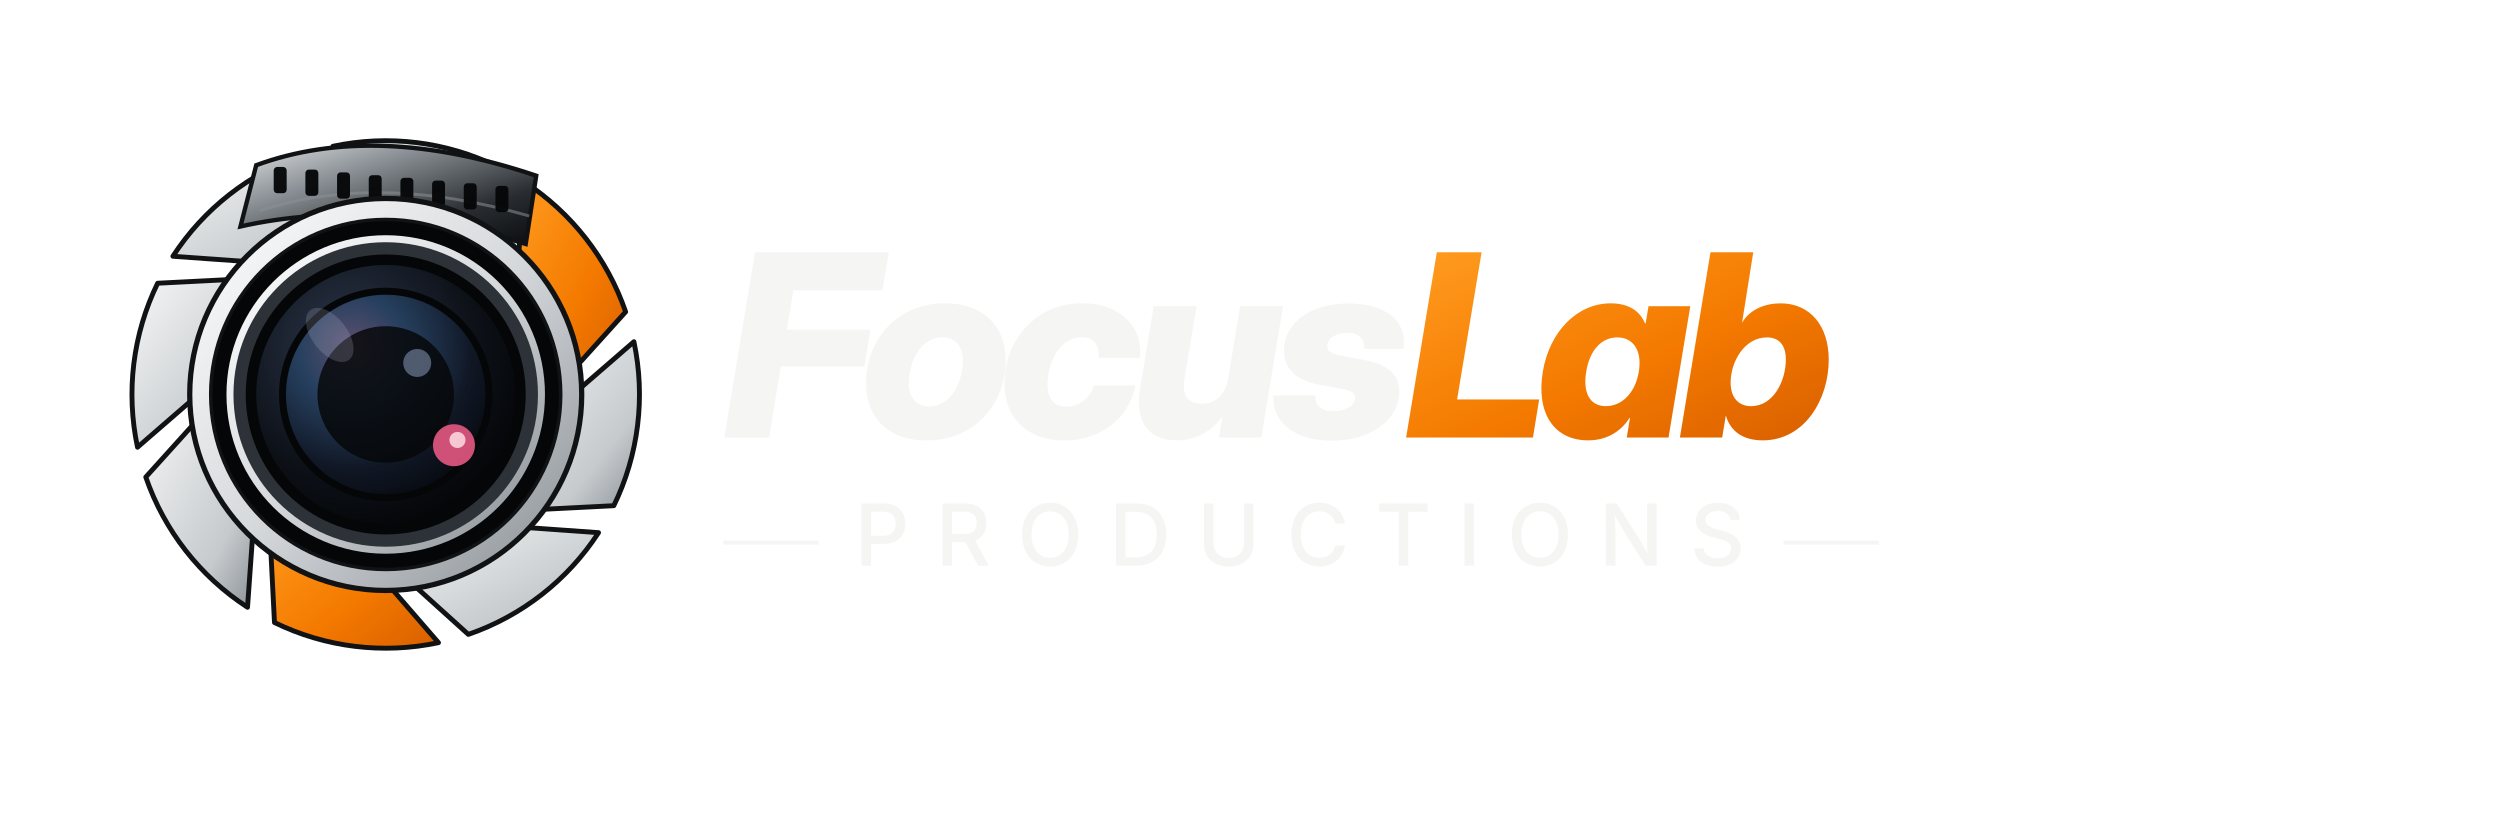
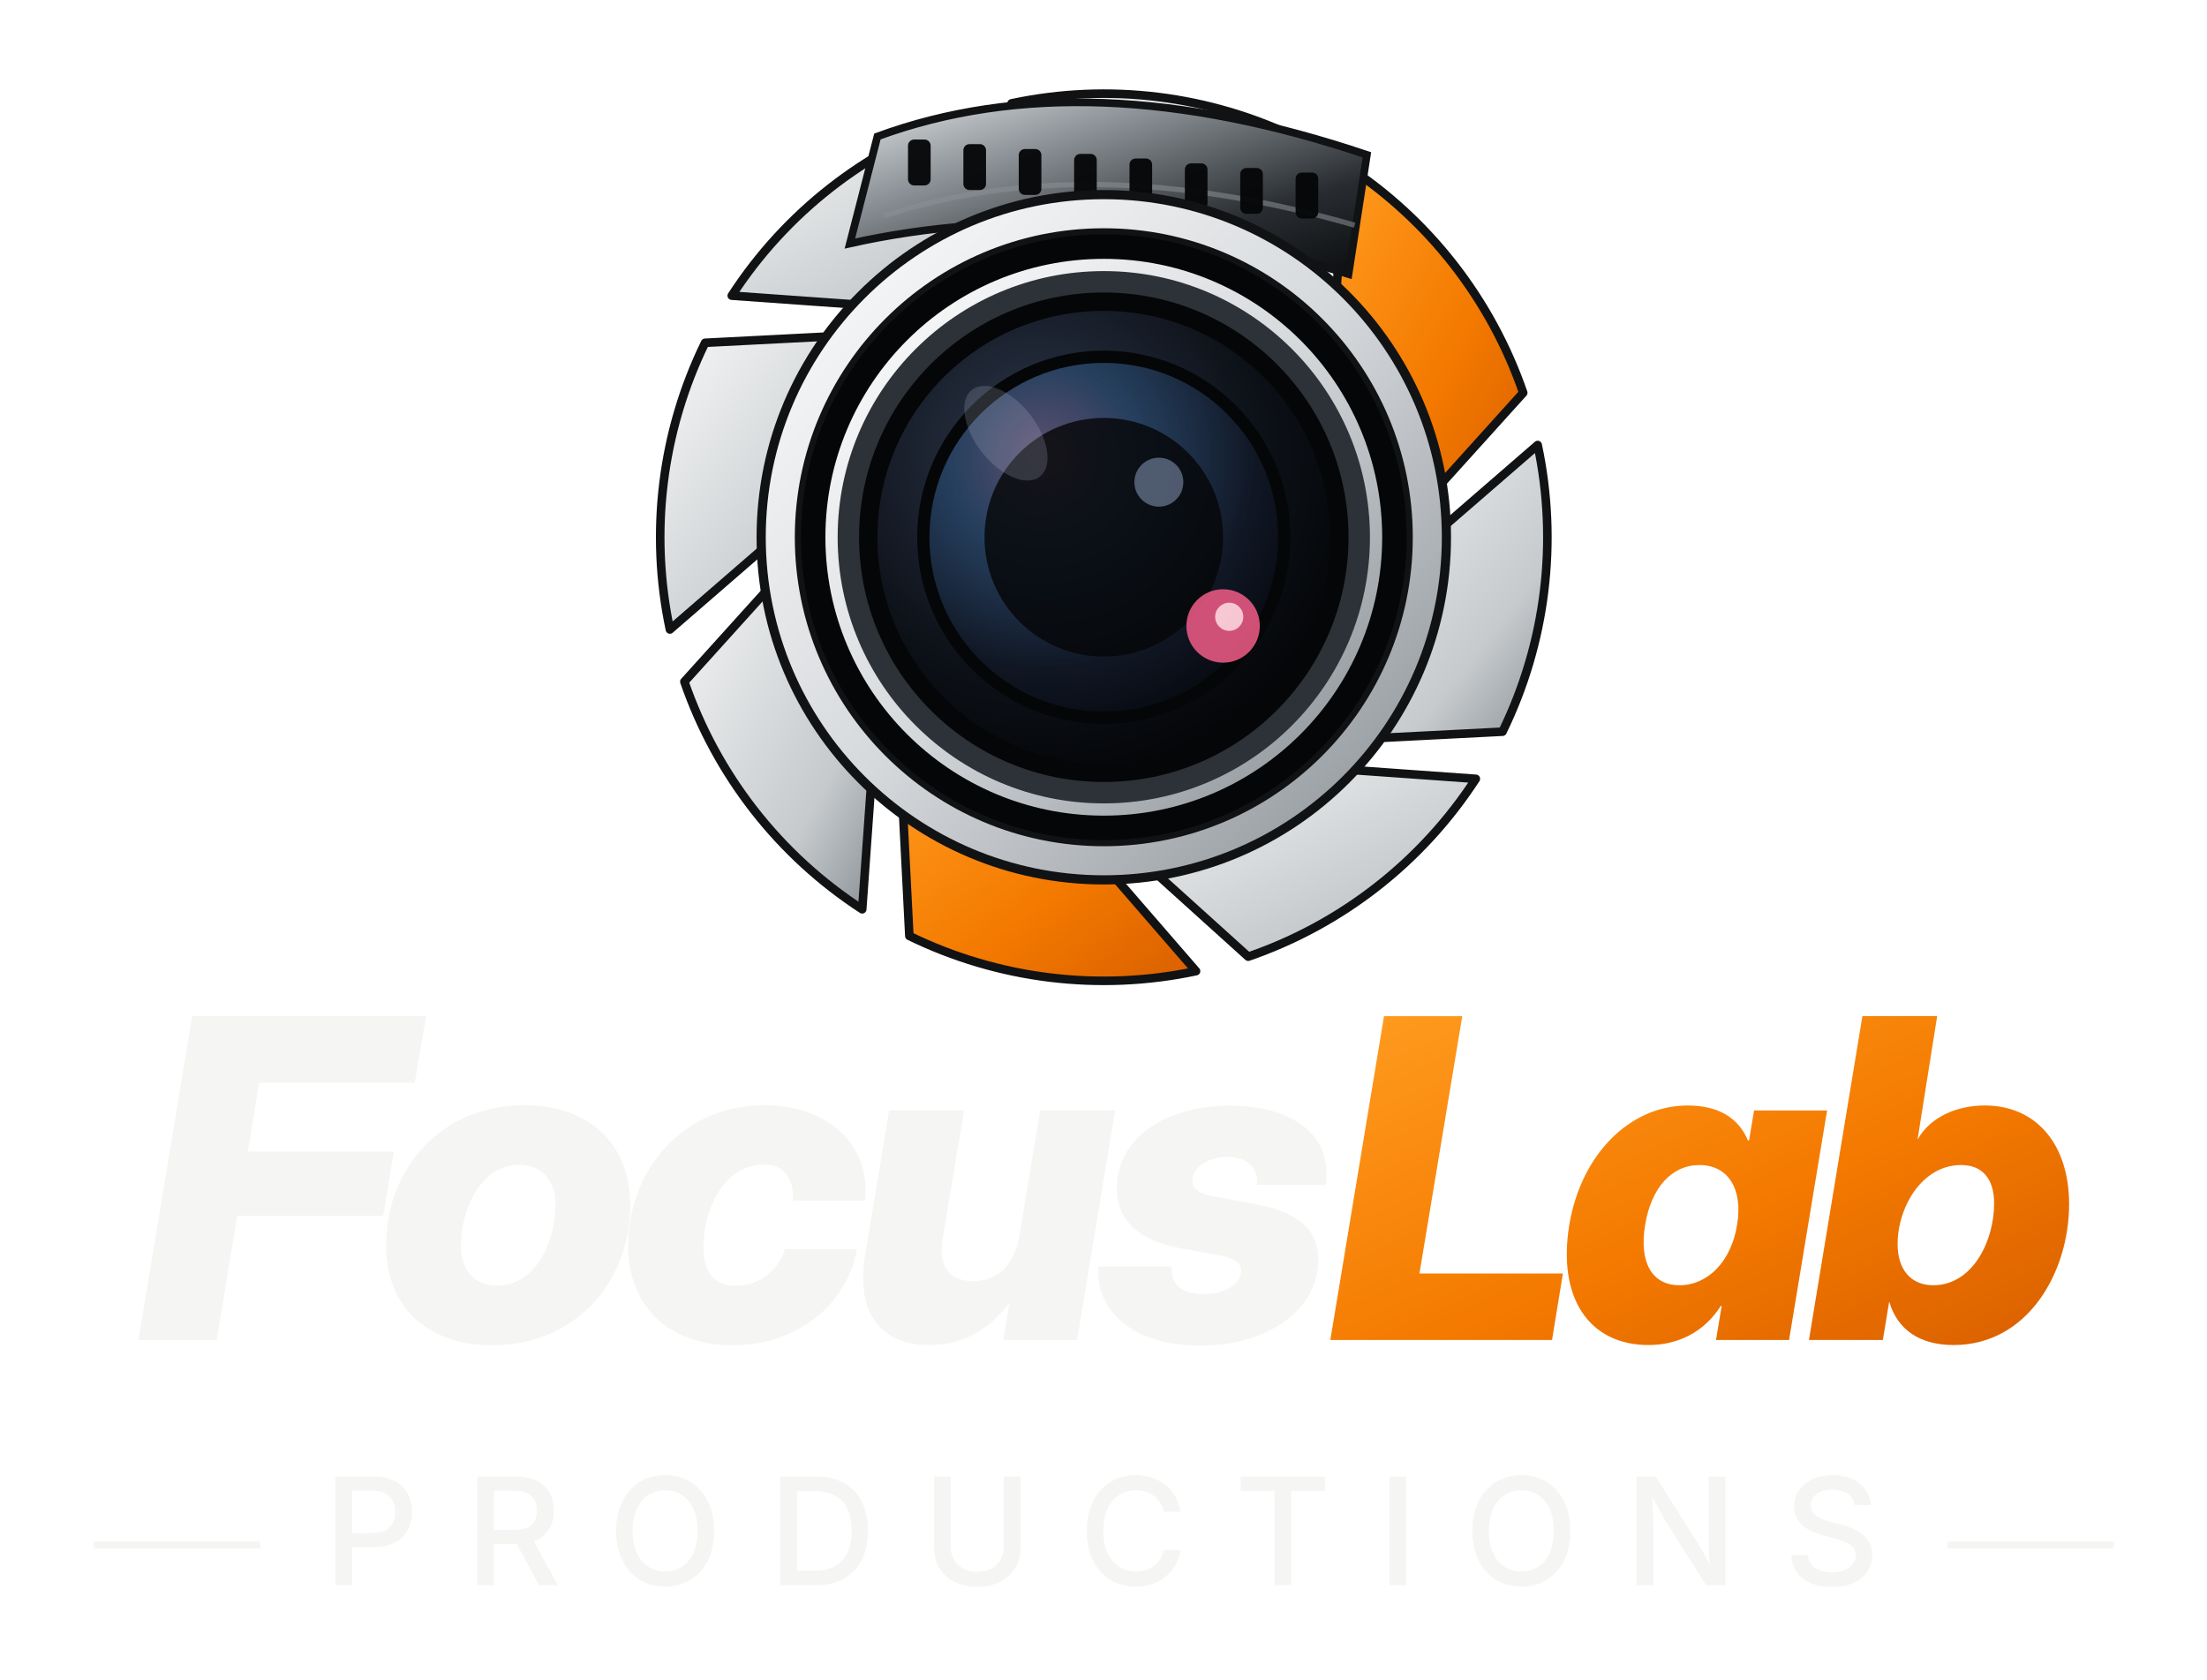
- <svg xmlns="http://www.w3.org/2000/svg" width="1400" height="470" viewBox="0 0 1400 470" version="1.1" id="svg49">
+ <svg xmlns="http://www.w3.org/2000/svg" width="707" height="538" viewBox="0 0 707 538" version="1.1" id="svg-stacked">
  <defs id="defs21">
    <linearGradient id="filmGrad" x1="0" x2="1" y1="0" y2="1">
      <stop offset="0" stop-color="#E1E3E5" id="stop1" />
      <stop offset=".30" stop-color="#8E9499" id="stop2" />
      <stop offset=".72" stop-color="#282C30" id="stop3" />
      <stop offset="1" stop-color="#0B0D0F" id="stop4" />
    </linearGradient>
    <linearGradient id="bladeSilver" x1="0" y1="0" x2="1" y2="1">
      <stop offset="0" stop-color="#F6F7F7" id="stop5" />
      <stop offset=".70" stop-color="#C6CACD" id="stop6" />
      <stop offset="1" stop-color="#8B9196" id="stop7" />
    </linearGradient>
    <linearGradient id="silverGrad" x1="0" y1="0" x2="1" y2="1">
      <stop offset="0" stop-color="#FFFFFF" id="stop8" />
      <stop offset=".50" stop-color="#D6D9DC" id="stop9" />
      <stop offset="1" stop-color="#858B91" id="stop10" />
    </linearGradient>
    <linearGradient id="orangeGrad" x1="0" y1="0" x2="1" y2="1">
      <stop offset="0" stop-color="#FF9C20" id="stop11" />
      <stop offset=".56" stop-color="#F47A00" id="stop12" />
      <stop offset="1" stop-color="#D95F00" id="stop13" />
    </linearGradient>
    <radialGradient id="lensGrad" cx=".36" cy=".32" r=".76">
      <stop offset="0" stop-color="#3E4451" id="stop14" />
      <stop offset=".25" stop-color="#202837" id="stop15" />
      <stop offset=".62" stop-color="#0D1118" id="stop16" />
      <stop offset="1" stop-color="#020304" id="stop17" />
    </radialGradient>
    <radialGradient id="glassGrad" cx=".34" cy=".28" r=".88">
      <stop offset="0" stop-color="#6A5177" stop-opacity=".78" id="stop18" />
      <stop offset=".30" stop-color="#294B71" stop-opacity=".68" id="stop19" />
      <stop offset=".66" stop-color="#111827" stop-opacity=".78" id="stop20" />
      <stop offset="1" stop-color="#020305" id="stop21" />
    </radialGradient>
  </defs>
-   <g transform="translate(20,20) scale(.98)" id="g45">
-     <path d="M 169.85,63.17 A 145,145 0 0 1 263.56,74.67 L 266.69,135.94 A 96,96 0 0 0 210.03,109.53 Z" fill="url(#bladeSilver)" stroke="#111214" stroke-width="2.8" stroke-linejoin="round" id="path21" />
-     <path d="M 278.97,83.39 A 145,145 0 0 1 337.10,157.79 L 295.99,203.32 A 96,96 0 0 0 274.61,144.59 Z" fill="url(#orangeGrad)" stroke="#111214" stroke-width="2.8" stroke-linejoin="round" id="path22" />
-     <path d="M 341.83,174.85 A 145,145 0 0 1 330.33,268.56 L 269.06,271.69 A 96,96 0 0 0 295.47,215.03 Z" fill="url(#bladeSilver)" stroke="#111214" stroke-width="2.8" stroke-linejoin="round" id="path23" />
-     <path d="M 321.61,283.97 A 145,145 0 0 1 247.21,342.10 L 201.68,300.99 A 96,96 0 0 0 260.41,279.61 Z" fill="url(#bladeSilver)" stroke="#111214" stroke-width="2.8" stroke-linejoin="round" id="path24" />
-     <path d="M 230.15,346.83 A 145,145 0 0 1 136.44,335.33 L 133.31,274.06 A 96,96 0 0 0 189.97,300.47 Z" fill="url(#orangeGrad)" stroke="#111214" stroke-width="2.8" stroke-linejoin="round" id="path25" />
-     <path d="M 121.03,326.61 A 145,145 0 0 1 62.90,252.21 L 104.01,206.68 A 96,96 0 0 0 125.39,265.41 Z" fill="url(#bladeSilver)" stroke="#111214" stroke-width="2.8" stroke-linejoin="round" id="path26" />
-     <path d="M 58.17,235.15 A 145,145 0 0 1 69.67,141.44 L 130.94,138.31 A 96,96 0 0 0 104.53,194.97 Z" fill="url(#bladeSilver)" stroke="#111214" stroke-width="2.8" stroke-linejoin="round" id="path27" />
-     <path d="M 78.39,126.03 A 145,145 0 0 1 152.79,67.90 L 198.32,109.01 A 96,96 0 0 0 139.59,130.39 Z" fill="url(#bladeSilver)" stroke="#111214" stroke-width="2.8" stroke-linejoin="round" id="path28" />
-     <path d="M 126 74 Q 194 49 286 80 L 280 119 Q 193 92 117 109 Z" fill="url(#filmGrad)" stroke="#111214" stroke-width="2.5" id="path29" />
-     <path d="M 128 100 Q 195 78 282 103" fill="none" stroke="#8A9096" stroke-width="1.7" opacity=".55" id="path30" />
-     <rect x="136.0" y="75.0" width="7.4" height="15" rx="2" fill="#050607" opacity=".96" id="rect30" />
-     <rect x="154.1" y="76.5" width="7.4" height="15" rx="2" fill="#050607" opacity=".96" id="rect31" />
-     <rect x="172.2" y="78.1" width="7.4" height="15" rx="2" fill="#050607" opacity=".96" id="rect32" />
-     <rect x="190.3" y="79.7" width="7.4" height="15" rx="2" fill="#050607" opacity=".96" id="rect33" />
-     <rect x="208.4" y="81.2" width="7.4" height="15" rx="2" fill="#050607" opacity=".96" id="rect34" />
-     <rect x="226.5" y="82.8" width="7.4" height="15" rx="2" fill="#050607" opacity=".96" id="rect35" />
-     <rect x="244.6" y="84.3" width="7.4" height="15" rx="2" fill="#050607" opacity=".96" id="rect36" />
-     <rect x="262.7" y="85.8" width="7.4" height="15" rx="2" fill="#050607" opacity=".96" id="rect37" />
-     <circle cx="200" cy="205" r="112" fill="url(#silverGrad)" stroke="#111214" stroke-width="3" id="circle37" />
-     <circle cx="200" cy="205" r="100" fill="#050607" stroke="#111214" stroke-width="2" id="circle38" />
-     <circle cx="200" cy="205" r="89" fill="#2D3238" stroke="url(#silverGrad)" stroke-width="4" id="circle39" />
-     <circle cx="200" cy="205" r="77" fill="url(#lensGrad)" stroke="#050607" stroke-width="6" id="circle40" />
-     <circle cx="200" cy="205" r="59" fill="url(#glassGrad)" stroke="#050607" stroke-width="4" id="circle41" />
-     <circle cx="200" cy="205" r="39" fill="#050607" opacity=".82" id="circle42" />
-     <ellipse cx="168" cy="171" rx="10" ry="18" fill="#B9C5D8" opacity=".20" transform="rotate(-38 168 171)" id="ellipse42" />
-     <circle cx="239" cy="234" r="12" fill="#E95984" opacity=".88" id="circle43" />
-     <circle cx="218" cy="187" r="8" fill="#9AAED1" opacity=".48" id="circle44" />
-     <circle cx="241" cy="231" r="4.6" fill="#FFE1E8" opacity=".82" id="circle45" />
+   <g transform="translate(137.595,-48.8)" id="stack-mark">
+     <g transform="translate(20,20) scale(.98)" id="g45">
+       <path d="M 169.85,63.17 A 145,145 0 0 1 263.56,74.67 L 266.69,135.94 A 96,96 0 0 0 210.03,109.53 Z" fill="url(#bladeSilver)" stroke="#111214" stroke-width="2.8" stroke-linejoin="round" id="path21" />
+       <path d="M 278.97,83.39 A 145,145 0 0 1 337.10,157.79 L 295.99,203.32 A 96,96 0 0 0 274.61,144.59 Z" fill="url(#orangeGrad)" stroke="#111214" stroke-width="2.8" stroke-linejoin="round" id="path22" />
+       <path d="M 341.83,174.85 A 145,145 0 0 1 330.33,268.56 L 269.06,271.69 A 96,96 0 0 0 295.47,215.03 Z" fill="url(#bladeSilver)" stroke="#111214" stroke-width="2.8" stroke-linejoin="round" id="path23" />
+       <path d="M 321.61,283.97 A 145,145 0 0 1 247.21,342.10 L 201.68,300.99 A 96,96 0 0 0 260.41,279.61 Z" fill="url(#bladeSilver)" stroke="#111214" stroke-width="2.8" stroke-linejoin="round" id="path24" />
+       <path d="M 230.15,346.83 A 145,145 0 0 1 136.44,335.33 L 133.31,274.06 A 96,96 0 0 0 189.97,300.47 Z" fill="url(#orangeGrad)" stroke="#111214" stroke-width="2.8" stroke-linejoin="round" id="path25" />
+       <path d="M 121.03,326.61 A 145,145 0 0 1 62.90,252.21 L 104.01,206.68 A 96,96 0 0 0 125.39,265.41 Z" fill="url(#bladeSilver)" stroke="#111214" stroke-width="2.8" stroke-linejoin="round" id="path26" />
+       <path d="M 58.17,235.15 A 145,145 0 0 1 69.67,141.44 L 130.94,138.31 A 96,96 0 0 0 104.53,194.97 Z" fill="url(#bladeSilver)" stroke="#111214" stroke-width="2.8" stroke-linejoin="round" id="path27" />
+       <path d="M 78.39,126.03 A 145,145 0 0 1 152.79,67.90 L 198.32,109.01 A 96,96 0 0 0 139.59,130.39 Z" fill="url(#bladeSilver)" stroke="#111214" stroke-width="2.8" stroke-linejoin="round" id="path28" />
+       <path d="M 126 74 Q 194 49 286 80 L 280 119 Q 193 92 117 109 Z" fill="url(#filmGrad)" stroke="#111214" stroke-width="2.5" id="path29" />
+       <path d="M 128 100 Q 195 78 282 103" fill="none" stroke="#8A9096" stroke-width="1.7" opacity=".55" id="path30" />
+       <rect x="136.0" y="75.0" width="7.4" height="15" rx="2" fill="#050607" opacity=".96" id="rect30" />
+       <rect x="154.1" y="76.5" width="7.4" height="15" rx="2" fill="#050607" opacity=".96" id="rect31" />
+       <rect x="172.2" y="78.1" width="7.4" height="15" rx="2" fill="#050607" opacity=".96" id="rect32" />
+       <rect x="190.3" y="79.7" width="7.4" height="15" rx="2" fill="#050607" opacity=".96" id="rect33" />
+       <rect x="208.4" y="81.2" width="7.4" height="15" rx="2" fill="#050607" opacity=".96" id="rect34" />
+       <rect x="226.5" y="82.8" width="7.4" height="15" rx="2" fill="#050607" opacity=".96" id="rect35" />
+       <rect x="244.6" y="84.3" width="7.4" height="15" rx="2" fill="#050607" opacity=".96" id="rect36" />
+       <rect x="262.7" y="85.8" width="7.4" height="15" rx="2" fill="#050607" opacity=".96" id="rect37" />
+       <circle cx="200" cy="205" r="112" fill="url(#silverGrad)" stroke="#111214" stroke-width="3" id="circle37" />
+       <circle cx="200" cy="205" r="100" fill="#050607" stroke="#111214" stroke-width="2" id="circle38" />
+       <circle cx="200" cy="205" r="89" fill="#2D3238" stroke="url(#silverGrad)" stroke-width="4" id="circle39" />
+       <circle cx="200" cy="205" r="77" fill="url(#lensGrad)" stroke="#050607" stroke-width="6" id="circle40" />
+       <circle cx="200" cy="205" r="59" fill="url(#glassGrad)" stroke="#050607" stroke-width="4" id="circle41" />
+       <circle cx="200" cy="205" r="39" fill="#050607" opacity=".82" id="circle42" />
+       <ellipse cx="168" cy="171" rx="10" ry="18" fill="#B9C5D8" opacity=".20" transform="rotate(-38 168 171)" id="ellipse42" />
+       <circle cx="239" cy="234" r="12" fill="#E95984" opacity=".88" id="circle43" />
+       <circle cx="218" cy="187" r="8" fill="#9AAED1" opacity=".48" id="circle44" />
+       <circle cx="241" cy="231" r="4.6" fill="#FFE1E8" opacity=".82" id="circle45" />
+     </g>
  </g>
-   <path d="m 405.627,245 h 25.066 l 6.545,-39.758 h 46.791 l 3.412,-20.61 H 440.65 l 3.621,-22.072 h 49.854 l 3.621,-21.306 H 422.825 Z m 113.319,1.671 c 27.086,0 44.214,-20.68 44.214,-44.911 0,-19.496 -13.021,-31.96 -33.979,-31.96 -25.972,0 -44.214,19.566 -44.214,44.98 0,19.496 13.09,31.89 33.979,31.89 z m 1.532,-19.078 c -6.545,0 -11.558,-4.317 -11.558,-12.672 0,-12.185 6.545,-26.041 18.73,-26.041 6.545,0 11.558,4.387 11.558,12.742 0,12.046 -6.406,25.972 -18.73,25.972 z m 75.441,19.078 c 20.262,0 36.416,-12.394 39.897,-30.776 h -23.117 c -1.95,6.615 -8.077,11.767 -15.736,11.767 -6.893,0 -10.375,-4.456 -10.375,-12.324 0,-12.394 6.754,-26.529 19.357,-26.529 7.311,0 9.609,5.361 9.33,11.558 h 23.047 c 2.089,-18.452 -12.464,-30.567 -32.169,-30.567 -26.529,0 -43.657,21.167 -43.657,45.05 0,19.218 12.812,31.82 33.422,31.82 z m 63.047,-0.07 c 11.001,0 19.287,-5.083 25.623,-13.508 L 682.638,245 h 23.674 l 12.185,-73.528 h -24.022 l -6.615,39.967 c -1.671,10.027 -7.311,14.692 -14.901,14.692 -7.59,0 -11.141,-4.735 -9.748,-13.438 l 6.893,-41.22 h -24.022 l -7.659,46.234 c -2.994,18.104 4.526,28.896 20.541,28.896 z m 86.86,0.209 c 21.515,0 37.739,-11.489 37.739,-27.434 0,-9.678 -6.267,-15.249 -19.844,-17.825 l -14.344,-2.716 c -4.038,-0.766 -6.127,-2.298 -6.127,-4.944 0,-4.178 4.804,-7.52 11.28,-7.52 6.267,0 9.957,3.342 9.4,8.982 h 22.003 c 0.209,-1.253 0.279,-2.646 0.279,-3.76 0,-13.369 -12.046,-21.655 -31.054,-21.655 -20.958,0 -36.137,10.653 -36.137,26.389 0,10.166 6.893,16.711 19.844,19.148 l 12.951,2.367 c 4.735,0.905 7.033,2.367 7.033,5.013 0,4.387 -5.431,7.45 -12.115,7.45 -6.824,0 -10.444,-3.133 -10.166,-8.843 h -23.535 c 0,0.418 0,0.766 0,1.184 0,15.109 13.508,24.161 32.795,24.161 z" id="text45" style="font-style:italic;font-weight:800;font-size:142.6px;font-family:'Inter Display', Inter, Arial, sans-serif;letter-spacing:-7;fill:#f5f5f3" aria-label="Focus" />
-   <path d="m 787.427,245 h 71.021 l 3.481,-21.306 H 815.975 l 13.717,-82.441 h -25.066 z m 101.969,1.601 c 9.678,0 17.964,-4.387 23.117,-12.533 h 0.279 L 910.981,245 h 23.395 l 12.185,-73.528 h -23.395 l -1.601,9.609 h -0.348 c -3.133,-7.45 -9.748,-11.21 -19.287,-11.21 -18.661,0 -34.188,15.736 -37.948,38.226 -3.83,23.256 6.197,38.505 25.415,38.505 z m 9.887,-19.148 c -8.773,0 -13.021,-7.241 -11.001,-19.357 1.95,-11.976 8.564,-19.148 17.407,-19.148 9.052,0 13.995,7.52 12.046,19.148 -1.88,11.767 -9.4,19.357 -18.452,19.357 z m 87.835,19.148 c 23.743,0 36.973,-23.326 36.973,-45.12 0,-19.009 -10.375,-31.612 -27.016,-31.612 -8.773,0 -17.338,3.551 -21.446,10.792 h -0.07 l 6.267,-39.41 H 957.874 L 940.745,245 h 23.674 l 2.019,-12.185 h 0.07 c 2.646,9.052 9.957,13.787 20.61,13.787 z m -6.545,-19.148 c -7.102,0 -11.419,-4.944 -11.419,-13.16 0,-11.837 7.798,-25.345 20.332,-25.345 6.824,0 10.584,4.387 10.584,12.324 0,11.907 -6.824,26.18 -19.496,26.18 z" id="text46" style="font-style:italic;font-weight:800;font-size:142.6px;font-family:'Inter Display', Inter, Arial, sans-serif;letter-spacing:-7;fill:url(#orangeGrad)" aria-label="Lab" />
-   <line x1="405" y1="303.88" x2="458.36" y2="303.88" stroke="#F5F5F3" stroke-width="2.208" id="line46" />
-   <line x1="998.83" y1="303.88" x2="1052.19" y2="303.88" stroke="#F5F5F3" stroke-width="2.208" id="line47" />
-   <path d="m 482.454,316.76 h 5.326 v -12.194 h 7.101 c 8.082,0 12.1,-4.882 12.1,-11.306 0,-6.424 -3.994,-11.306 -12.053,-11.306 H 482.454 Z m 5.326,-16.702 v -13.548 h 6.541 c 5.162,0 7.265,2.826 7.265,6.751 0,3.924 -2.102,6.798 -7.218,6.798 z m 40.088,16.702 h 5.326 v -13.151 h 7.101 c 0.093,0 0.21,0 0.304,0 l 7.055,13.151 h 6.05 l -7.662,-14.062 c 4.228,-1.588 6.354,-5.139 6.354,-9.811 0,-6.424 -3.994,-10.932 -12.053,-10.932 h -12.474 z m 5.326,-17.706 v -12.544 h 6.541 c 5.139,0 7.265,2.453 7.265,6.377 0,3.901 -2.126,6.167 -7.218,6.167 z m 54.898,18.174 c 9.017,0 15.674,-6.728 15.674,-17.847 0,-11.166 -6.657,-17.893 -15.674,-17.893 -9.04,0 -15.721,6.728 -15.721,17.893 0,11.119 6.681,17.847 15.721,17.847 z m 0,-4.859 c -5.98,0 -10.442,-4.578 -10.442,-12.988 0,-8.433 4.462,-13.035 10.442,-13.035 5.933,0 10.395,4.578 10.395,13.035 0,8.409 -4.462,12.988 -10.395,12.988 z m 48.217,4.392 c 10.582,0 16.725,-6.564 16.725,-17.449 0,-10.815 -6.144,-17.356 -16.398,-17.356 h -11.656 v 34.805 z m -6.003,-4.672 v -25.462 h 5.98 c 7.592,0 11.516,4.508 11.516,12.684 0,8.246 -3.924,12.778 -11.796,12.778 z m 57.795,5.209 c 8.316,0 13.829,-5.186 13.829,-12.497 v -22.845 h -5.349 v 22.402 c 0,4.695 -3.247,8.106 -8.479,8.106 -5.256,0 -8.55,-3.41 -8.55,-8.106 v -22.402 h -5.326 v 22.845 c 0,7.311 5.489,12.497 13.875,12.497 z m 50.717,-0.07 c 7.685,0 13.291,-4.859 14.366,-11.75 h -5.373 c -0.888,4.438 -4.602,6.891 -8.947,6.891 -5.957,0 -10.442,-4.532 -10.442,-12.988 0,-8.409 4.462,-13.035 10.442,-13.035 4.345,0 8.059,2.429 8.947,6.868 h 5.349 c -1.168,-7.382 -7.008,-11.726 -14.343,-11.726 -9.017,0 -15.674,6.728 -15.674,17.893 0,11.119 6.634,17.847 15.674,17.847 z m 33.594,-30.694 h 10.862 v 30.227 h 5.349 v -30.227 h 10.815 v -4.578 h -27.027 z m 53.029,-4.578 h -5.326 v 34.805 h 5.326 z m 36.935,35.273 c 9.017,0 15.674,-6.728 15.674,-17.847 0,-11.166 -6.657,-17.893 -15.674,-17.893 -9.04,0 -15.721,6.728 -15.721,17.893 0,11.119 6.681,17.847 15.721,17.847 z m 0,-4.859 c -5.98,0 -10.442,-4.578 -10.442,-12.988 0,-8.433 4.462,-13.035 10.442,-13.035 5.933,0 10.395,4.578 10.395,13.035 0,8.409 -4.462,12.988 -10.395,12.988 z m 36.888,4.392 h 5.396 v -18.571 c 0,-1.799 -0.187,-5.396 -0.397,-9.764 2.523,4.672 3.854,7.078 5.56,9.811 l 11.75,18.524 h 6.167 v -34.805 h -5.396 v 19.809 c 0,2.009 0.093,5.256 0.35,8.62 -1.542,-3.34 -3.107,-5.98 -4.181,-7.709 l -13.105,-20.72 h -6.144 z m 62.583,0.584 c 8.176,0 12.894,-4.298 12.894,-10.208 0,-6.284 -5.583,-8.666 -10.021,-9.811 l -3.387,-0.888 c -2.663,-0.701 -6.26,-1.939 -6.26,-5.232 0,-2.943 2.663,-5.092 6.891,-5.092 3.948,0 6.774,1.822 7.125,4.999 h 5.186 c -0.164,-5.536 -5.046,-9.624 -12.194,-9.624 -7.008,0 -12.334,3.994 -12.334,10.021 0,4.765 3.364,7.685 9.063,9.204 l 4.065,1.121 c 3.737,1.004 6.611,2.196 6.611,5.232 0,3.364 -3.247,5.606 -7.662,5.606 -4.018,0 -7.382,-1.775 -7.685,-5.583 h -5.349 c 0.327,6.354 5.232,10.255 13.058,10.255 z" id="text47" style="font-weight:500;font-size:47.84px;font-family:Inter, Arial, sans-serif;letter-spacing:14.72;fill:#f5f5f3" aria-label="PRODUCTIONS" />
+   <g transform="translate(-361.265,184.26)" id="stack-wordmark">
+     <path d="m 405.627,245 h 25.066 l 6.545,-39.758 h 46.791 l 3.412,-20.61 H 440.65 l 3.621,-22.072 h 49.854 l 3.621,-21.306 H 422.825 Z m 113.319,1.671 c 27.086,0 44.214,-20.68 44.214,-44.911 0,-19.496 -13.021,-31.96 -33.979,-31.96 -25.972,0 -44.214,19.566 -44.214,44.98 0,19.496 13.09,31.89 33.979,31.89 z m 1.532,-19.078 c -6.545,0 -11.558,-4.317 -11.558,-12.672 0,-12.185 6.545,-26.041 18.73,-26.041 6.545,0 11.558,4.387 11.558,12.742 0,12.046 -6.406,25.972 -18.73,25.972 z m 75.441,19.078 c 20.262,0 36.416,-12.394 39.897,-30.776 h -23.117 c -1.95,6.615 -8.077,11.767 -15.736,11.767 -6.893,0 -10.375,-4.456 -10.375,-12.324 0,-12.394 6.754,-26.529 19.357,-26.529 7.311,0 9.609,5.361 9.33,11.558 h 23.047 c 2.089,-18.452 -12.464,-30.567 -32.169,-30.567 -26.529,0 -43.657,21.167 -43.657,45.05 0,19.218 12.812,31.82 33.422,31.82 z m 63.047,-0.07 c 11.001,0 19.287,-5.083 25.623,-13.508 L 682.638,245 h 23.674 l 12.185,-73.528 h -24.022 l -6.615,39.967 c -1.671,10.027 -7.311,14.692 -14.901,14.692 -7.59,0 -11.141,-4.735 -9.748,-13.438 l 6.893,-41.22 h -24.022 l -7.659,46.234 c -2.994,18.104 4.526,28.896 20.541,28.896 z m 86.86,0.209 c 21.515,0 37.739,-11.489 37.739,-27.434 0,-9.678 -6.267,-15.249 -19.844,-17.825 l -14.344,-2.716 c -4.038,-0.766 -6.127,-2.298 -6.127,-4.944 0,-4.178 4.804,-7.52 11.28,-7.52 6.267,0 9.957,3.342 9.4,8.982 h 22.003 c 0.209,-1.253 0.279,-2.646 0.279,-3.76 0,-13.369 -12.046,-21.655 -31.054,-21.655 -20.958,0 -36.137,10.653 -36.137,26.389 0,10.166 6.893,16.711 19.844,19.148 l 12.951,2.367 c 4.735,0.905 7.033,2.367 7.033,5.013 0,4.387 -5.431,7.45 -12.115,7.45 -6.824,0 -10.444,-3.133 -10.166,-8.843 h -23.535 c 0,0.418 0,0.766 0,1.184 0,15.109 13.508,24.161 32.795,24.161 z" id="text45" style="font-style:italic;font-weight:800;font-size:142.6px;font-family:'Inter Display', Inter, Arial, sans-serif;letter-spacing:-7;fill:#f5f5f3" aria-label="Focus" />
+     <path d="m 787.427,245 h 71.021 l 3.481,-21.306 H 815.975 l 13.717,-82.441 h -25.066 z m 101.969,1.601 c 9.678,0 17.964,-4.387 23.117,-12.533 h 0.279 L 910.981,245 h 23.395 l 12.185,-73.528 h -23.395 l -1.601,9.609 h -0.348 c -3.133,-7.45 -9.748,-11.21 -19.287,-11.21 -18.661,0 -34.188,15.736 -37.948,38.226 -3.83,23.256 6.197,38.505 25.415,38.505 z m 9.887,-19.148 c -8.773,0 -13.021,-7.241 -11.001,-19.357 1.95,-11.976 8.564,-19.148 17.407,-19.148 9.052,0 13.995,7.52 12.046,19.148 -1.88,11.767 -9.4,19.357 -18.452,19.357 z m 87.835,19.148 c 23.743,0 36.973,-23.326 36.973,-45.12 0,-19.009 -10.375,-31.612 -27.016,-31.612 -8.773,0 -17.338,3.551 -21.446,10.792 h -0.07 l 6.267,-39.41 H 957.874 L 940.745,245 h 23.674 l 2.019,-12.185 h 0.07 c 2.646,9.052 9.957,13.787 20.61,13.787 z m -6.545,-19.148 c -7.102,0 -11.419,-4.944 -11.419,-13.16 0,-11.837 7.798,-25.345 20.332,-25.345 6.824,0 10.584,4.387 10.584,12.324 0,11.907 -6.824,26.18 -19.496,26.18 z" id="text46" style="font-style:italic;font-weight:800;font-size:142.6px;font-family:'Inter Display', Inter, Arial, sans-serif;letter-spacing:-7;fill:url(#orangeGrad)" aria-label="Lab" />
+   </g>
+   <g transform="translate(-375,191.05)" id="stack-productions">
+     <line x1="405" y1="303.88" x2="458.36" y2="303.88" stroke="#F5F5F3" stroke-width="2.208" id="line46" />
+     <line x1="998.83" y1="303.88" x2="1052.19" y2="303.88" stroke="#F5F5F3" stroke-width="2.208" id="line47" />
+     <path d="m 482.454,316.76 h 5.326 v -12.194 h 7.101 c 8.082,0 12.1,-4.882 12.1,-11.306 0,-6.424 -3.994,-11.306 -12.053,-11.306 H 482.454 Z m 5.326,-16.702 v -13.548 h 6.541 c 5.162,0 7.265,2.826 7.265,6.751 0,3.924 -2.102,6.798 -7.218,6.798 z m 40.088,16.702 h 5.326 v -13.151 h 7.101 c 0.093,0 0.21,0 0.304,0 l 7.055,13.151 h 6.05 l -7.662,-14.062 c 4.228,-1.588 6.354,-5.139 6.354,-9.811 0,-6.424 -3.994,-10.932 -12.053,-10.932 h -12.474 z m 5.326,-17.706 v -12.544 h 6.541 c 5.139,0 7.265,2.453 7.265,6.377 0,3.901 -2.126,6.167 -7.218,6.167 z m 54.898,18.174 c 9.017,0 15.674,-6.728 15.674,-17.847 0,-11.166 -6.657,-17.893 -15.674,-17.893 -9.04,0 -15.721,6.728 -15.721,17.893 0,11.119 6.681,17.847 15.721,17.847 z m 0,-4.859 c -5.98,0 -10.442,-4.578 -10.442,-12.988 0,-8.433 4.462,-13.035 10.442,-13.035 5.933,0 10.395,4.578 10.395,13.035 0,8.409 -4.462,12.988 -10.395,12.988 z m 48.217,4.392 c 10.582,0 16.725,-6.564 16.725,-17.449 0,-10.815 -6.144,-17.356 -16.398,-17.356 h -11.656 v 34.805 z m -6.003,-4.672 v -25.462 h 5.98 c 7.592,0 11.516,4.508 11.516,12.684 0,8.246 -3.924,12.778 -11.796,12.778 z m 57.795,5.209 c 8.316,0 13.829,-5.186 13.829,-12.497 v -22.845 h -5.349 v 22.402 c 0,4.695 -3.247,8.106 -8.479,8.106 -5.256,0 -8.55,-3.41 -8.55,-8.106 v -22.402 h -5.326 v 22.845 c 0,7.311 5.489,12.497 13.875,12.497 z m 50.717,-0.07 c 7.685,0 13.291,-4.859 14.366,-11.75 h -5.373 c -0.888,4.438 -4.602,6.891 -8.947,6.891 -5.957,0 -10.442,-4.532 -10.442,-12.988 0,-8.409 4.462,-13.035 10.442,-13.035 4.345,0 8.059,2.429 8.947,6.868 h 5.349 c -1.168,-7.382 -7.008,-11.726 -14.343,-11.726 -9.017,0 -15.674,6.728 -15.674,17.893 0,11.119 6.634,17.847 15.674,17.847 z m 33.594,-30.694 h 10.862 v 30.227 h 5.349 v -30.227 h 10.815 v -4.578 h -27.027 z m 53.029,-4.578 h -5.326 v 34.805 h 5.326 z m 36.935,35.273 c 9.017,0 15.674,-6.728 15.674,-17.847 0,-11.166 -6.657,-17.893 -15.674,-17.893 -9.04,0 -15.721,6.728 -15.721,17.893 0,11.119 6.681,17.847 15.721,17.847 z m 0,-4.859 c -5.98,0 -10.442,-4.578 -10.442,-12.988 0,-8.433 4.462,-13.035 10.442,-13.035 5.933,0 10.395,4.578 10.395,13.035 0,8.409 -4.462,12.988 -10.395,12.988 z m 36.888,4.392 h 5.396 v -18.571 c 0,-1.799 -0.187,-5.396 -0.397,-9.764 2.523,4.672 3.854,7.078 5.56,9.811 l 11.75,18.524 h 6.167 v -34.805 h -5.396 v 19.809 c 0,2.009 0.093,5.256 0.35,8.62 -1.542,-3.34 -3.107,-5.98 -4.181,-7.709 l -13.105,-20.72 h -6.144 z m 62.583,0.584 c 8.176,0 12.894,-4.298 12.894,-10.208 0,-6.284 -5.583,-8.666 -10.021,-9.811 l -3.387,-0.888 c -2.663,-0.701 -6.26,-1.939 -6.26,-5.232 0,-2.943 2.663,-5.092 6.891,-5.092 3.948,0 6.774,1.822 7.125,4.999 h 5.186 c -0.164,-5.536 -5.046,-9.624 -12.194,-9.624 -7.008,0 -12.334,3.994 -12.334,10.021 0,4.765 3.364,7.685 9.063,9.204 l 4.065,1.121 c 3.737,1.004 6.611,2.196 6.611,5.232 0,3.364 -3.247,5.606 -7.662,5.606 -4.018,0 -7.382,-1.775 -7.685,-5.583 h -5.349 c 0.327,6.354 5.232,10.255 13.058,10.255 z" id="text47" style="font-weight:500;font-size:47.84px;font-family:Inter, Arial, sans-serif;letter-spacing:14.72;fill:#f5f5f3" aria-label="PRODUCTIONS" />
+   </g>
</svg>
